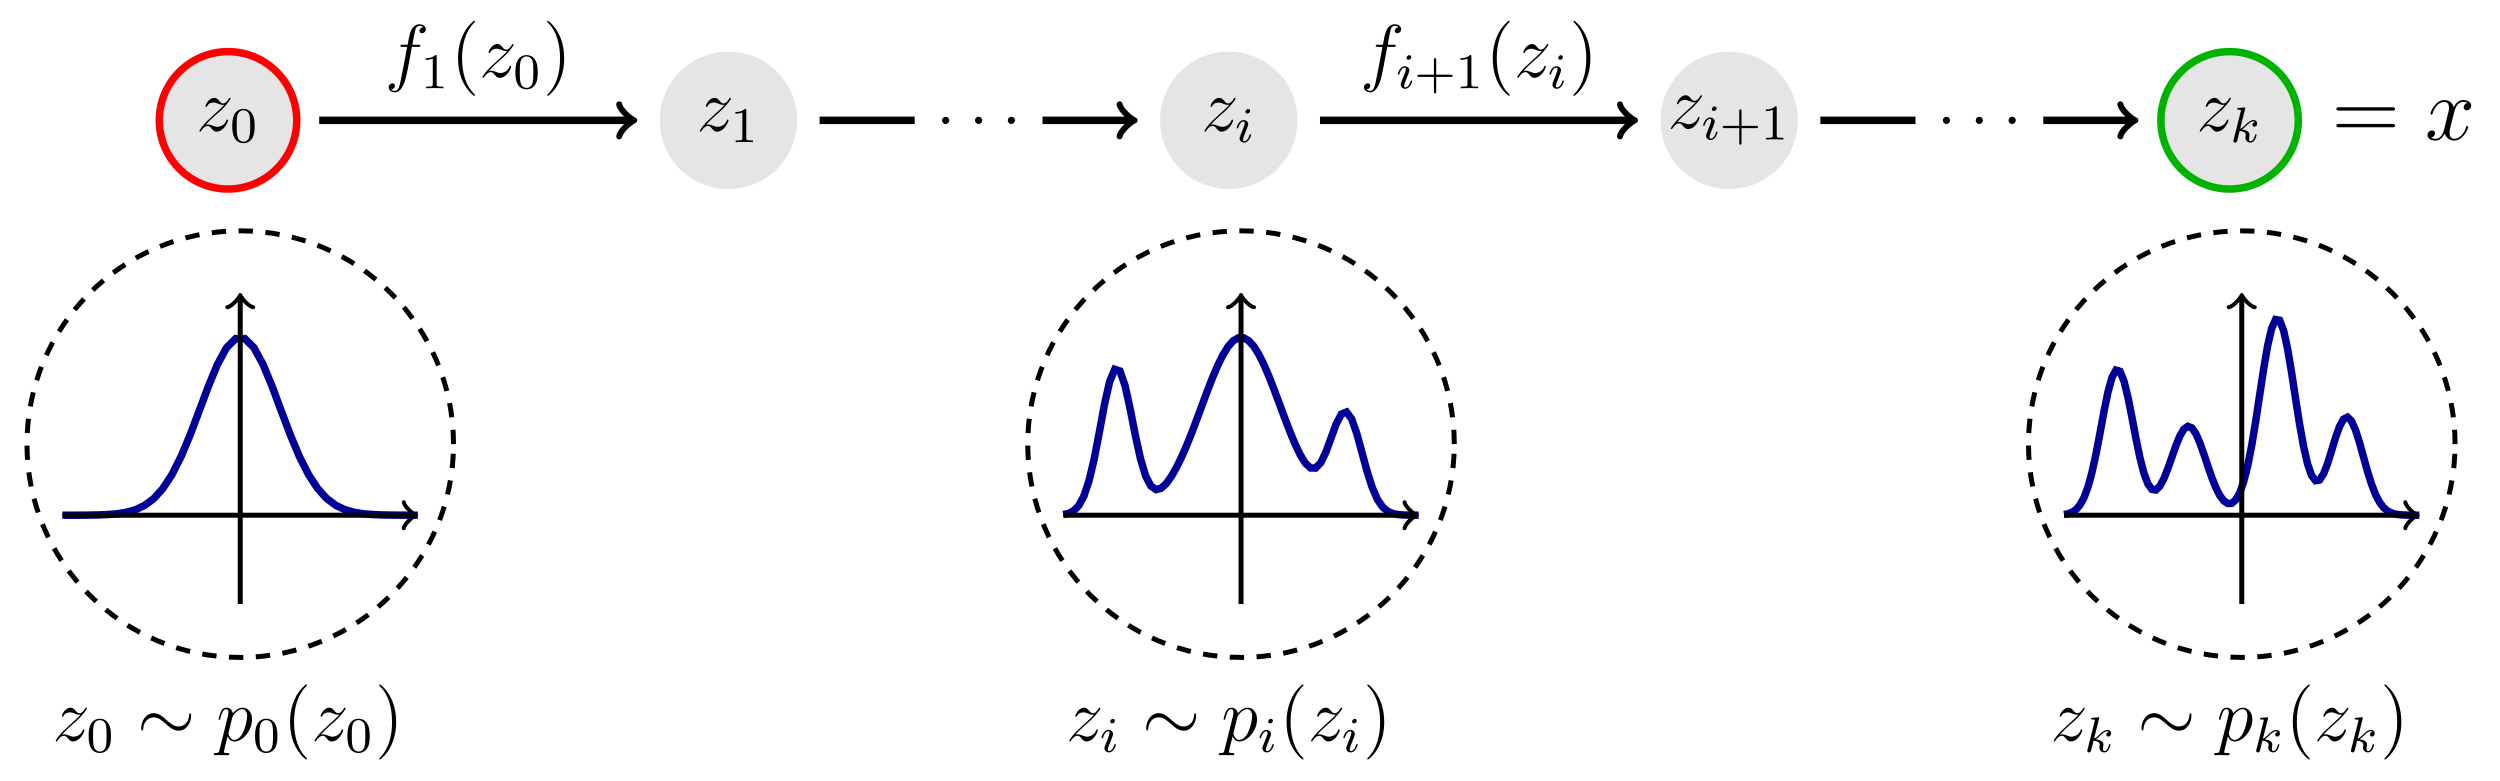
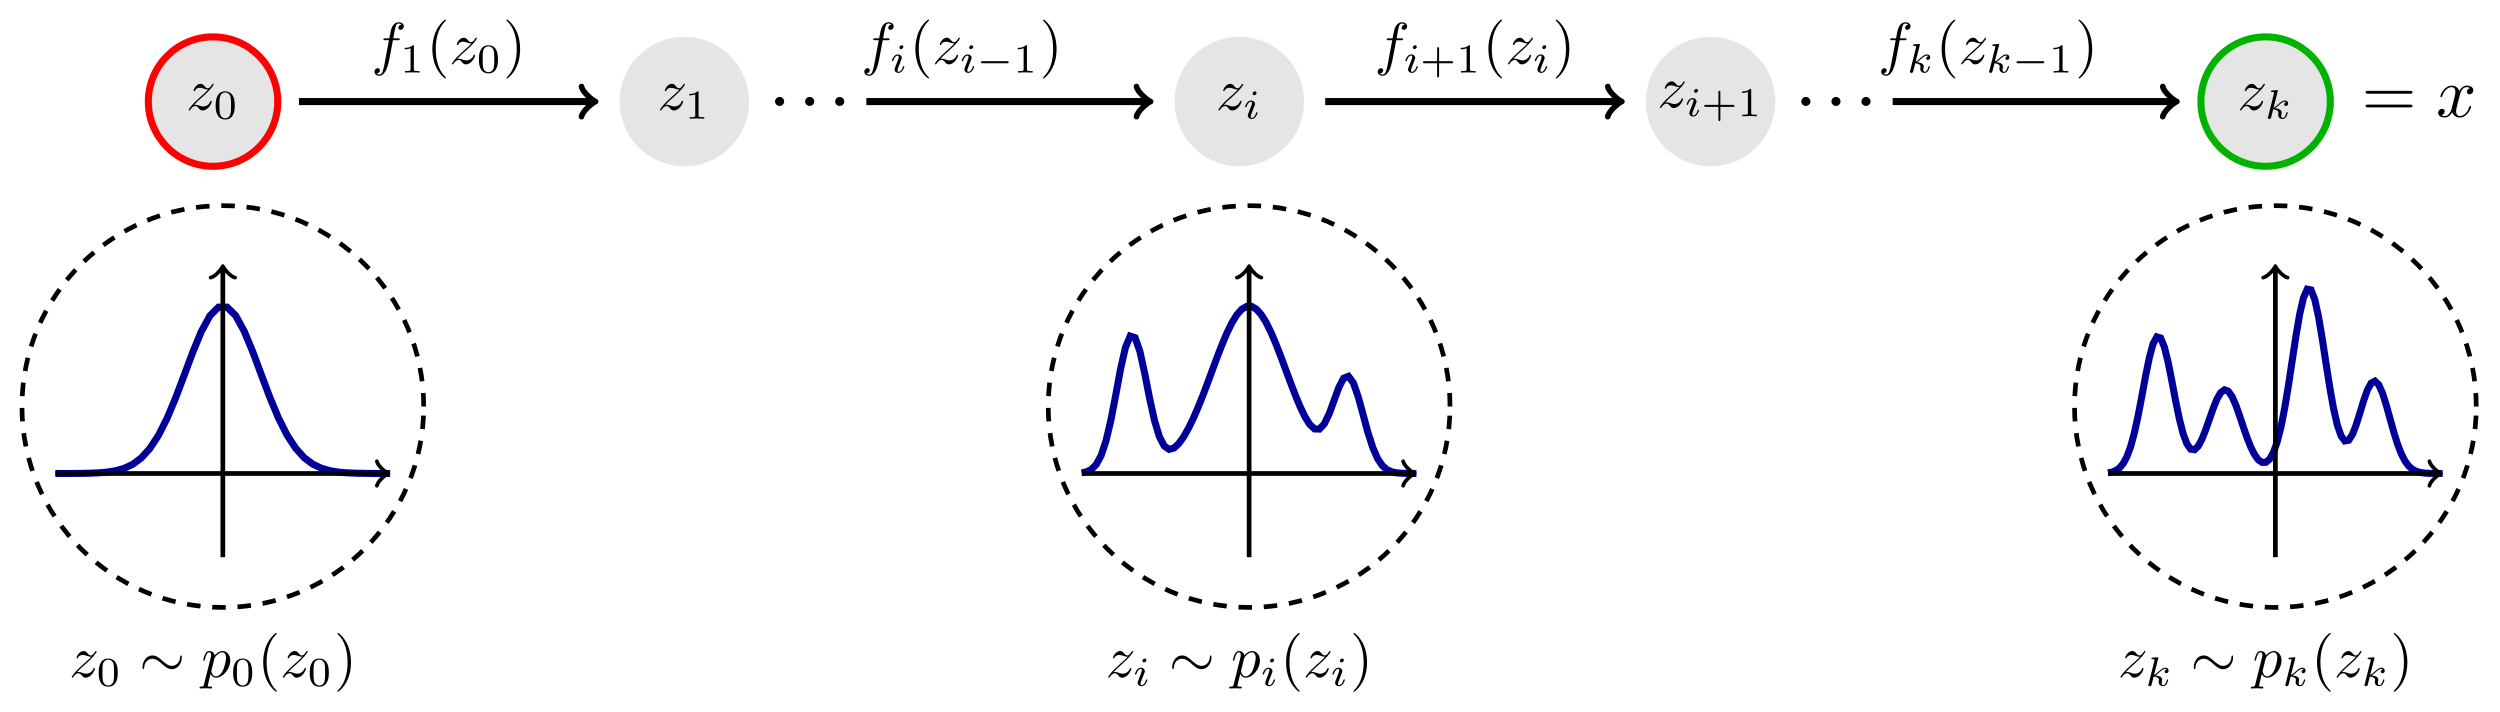
- <svg xmlns="http://www.w3.org/2000/svg" xmlns:xlink="http://www.w3.org/1999/xlink" width="531.635" height="165.923" viewBox="0 0 398.726 124.442">
+ <svg xmlns="http://www.w3.org/2000/svg" xmlns:xlink="http://www.w3.org/1999/xlink" width="564.455" height="160.609" viewBox="0 0 423.341 120.457">
  <defs>
    <symbol overflow="visible" id="a">
-       <path d="M1.516-.969c.515-.578.937-.953 1.53-1.5.72-.61 1.032-.906 1.204-1.094.828-.828 1.25-1.515 1.25-1.609 0-.094-.094-.094-.125-.094-.078 0-.11.047-.156.125-.313.516-.594.766-.907.766-.25 0-.375-.11-.609-.39-.25-.298-.453-.5-.797-.5-.875 0-1.406 1.077-1.406 1.327 0 .047.016.11.125.11.094 0 .11-.047.14-.125.204-.485.782-.563 1-.563.266 0 .5.079.75.188.454.187.641.187.766.187h.188c-.39.454-1.032 1.032-1.578 1.516L1.687-1.5C.954-.766.516-.062.516.031c0 .063.062.094.125.094.078 0 .093-.016.171-.156.188-.297.579-.75 1.016-.75.25 0 .375.094.61.39.234.266.437.516.812.516 1.172 0 1.844-1.531 1.844-1.797 0-.047-.016-.125-.14-.125-.095 0-.095.047-.141.172-.266.703-.97.984-1.438.984-.25 0-.484-.078-.734-.187-.485-.188-.61-.188-.766-.188-.125 0-.25 0-.36.047zm0 0" />
+       <path d="M1.328-.828c.531-.578.828-.828 1.188-1.14 0 0 .609-.532.968-.891.954-.922 1.172-1.407 1.172-1.454 0-.093-.093-.093-.11-.093-.077 0-.093.015-.155.11-.297.484-.5.64-.735.64-.25 0-.36-.156-.515-.328-.188-.22-.36-.422-.688-.422-.75 0-1.203.922-1.203 1.14 0 .047.031.11.11.11.093 0 .109-.047.14-.11.188-.468.766-.468.844-.468.203 0 .39.062.625.14.406.156.515.156.765.156-.359.422-1.187 1.141-1.375 1.297l-.906.844C.781-.625.422-.063.422.016c0 .093.11.093.125.093C.625.11.64.094.703-.016c.235-.359.531-.625.86-.625.218 0 .328.094.578.375.156.22.343.375.625.375 1 0 1.578-1.265 1.578-1.53 0-.048-.047-.11-.125-.11-.094 0-.11.062-.14.14-.235.641-.876.829-1.204.829-.188 0-.375-.063-.578-.125-.344-.125-.5-.172-.703-.172-.016 0-.172 0-.266.03zm0 0" />
    </symbol>
    <symbol overflow="visible" id="d">
-       <path d="M5.328-4.813c.234 0 .344 0 .344-.218 0-.125-.11-.125-.313-.125h-.968c.218-1.235.39-2.078.484-2.453.078-.297.328-.563.64-.563.25 0 .5.11.61.219-.453.047-.61.39-.61.594 0 .234.188.375.407.375.25 0 .61-.204.61-.657 0-.5-.5-.78-1.032-.78-.516 0-1.016.39-1.25.858-.219.422-.344.844-.61 2.407h-.812c-.219 0-.344 0-.344.218 0 .125.079.125.313.125h.765C3.345-3.688 2.86-.983 2.579.282c-.203 1.047-.375 1.922-.969 1.922-.046 0-.39 0-.609-.234.61-.047.61-.563.61-.578 0-.25-.173-.391-.407-.391a.627.627 0 0 0-.594.656c0 .516.532.782 1 .782 1.22 0 1.72-2.188 1.844-2.782.219-.922.797-4.11.86-4.468zm0 0" />
+       <path d="M3.656-3.984h.86c.203 0 .296 0 .296-.204 0-.109-.093-.109-.265-.109h-.828l.203-1.14c.047-.204.187-.907.25-1.032.078-.187.25-.343.469-.343.03 0 .296 0 .484.187a.557.557 0 0 0-.547.531c0 .235.188.36.375.36.266 0 .547-.235.547-.61 0-.453-.453-.687-.86-.687-.343 0-.968.187-1.265 1.172-.063.203-.094.312-.328 1.562h-.688c-.203 0-.312 0-.312.188 0 .125.094.125.281.125h.656L2.25-.047c-.188.969-.36 1.875-.875 1.875-.047 0-.281 0-.484-.187.468-.032.562-.391.562-.532 0-.234-.187-.359-.375-.359-.266 0-.547.234-.547.61 0 .437.438.687.844.687.547 0 .953-.594 1.125-.969.328-.625.547-1.828.563-1.906zm0 0" />
+     </symbol>
+     <symbol overflow="visible" id="o">
+       <path d="M.453 1.219c-.078.343-.11.406-.547.406-.11 0-.218 0-.218.188 0 .078.046.125.124.125.266 0 .563-.032.829-.032.343 0 .671.032 1 .032.046 0 .171 0 .171-.204 0-.109-.093-.109-.234-.109-.5 0-.5-.063-.5-.156 0-.125.422-1.75.484-2 .125.297.407.64.922.64 1.157 0 2.407-1.453 2.407-2.921 0-.938-.579-1.594-1.329-1.594-.5 0-.984.36-1.312.75-.094-.547-.531-.75-.89-.75-.47 0-.657.39-.735.562-.188.344-.313.938-.313.969 0 .11.094.11.11.11.11 0 .11-.016.172-.235.172-.703.375-1.188.734-1.188.172 0 .313.079.313.454 0 .234-.032.343-.079.515zm1.75-4.328c.063-.266.344-.547.516-.704.36-.296.64-.374.812-.374.39 0 .64.343.64.937 0 .594-.327 1.734-.515 2.11-.344.702-.812 1.03-1.187 1.03-.656 0-.781-.828-.781-.89 0-.016 0-.031.03-.156zm0 0" />
+     </symbol>
+     <symbol overflow="visible" id="b">
+       <path d="M3.594-2.219c0-.765-.094-1.328-.406-1.812-.22-.313-.657-.594-1.204-.594C.36-4.625.36-2.719.36-2.219c0 .5 0 2.36 1.625 2.36 1.61 0 1.61-1.86 1.61-2.36zM1.984-.063c-.328 0-.75-.187-.89-.75C1-1.219 1-1.796 1-2.313c0-.515 0-1.046.094-1.421.156-.547.593-.704.89-.704.375 0 .735.235.86.641.11.375.125.875.125 1.485 0 .515 0 1.03-.094 1.468-.14.64-.61.781-.89.781zm0 0" />
+     </symbol>
+     <symbol overflow="visible" id="c">
+       <path d="M2.328-4.438c0-.187 0-.187-.203-.187-.453.438-1.078.438-1.36.438v.25c.157 0 .626 0 1-.188v3.547c0 .234 0 .328-.687.328H.812V0c.125 0 .985-.031 1.235-.031.219 0 1.094.031 1.25.031v-.25H3.03c-.703 0-.703-.094-.703-.328zm0 0" />
+     </symbol>
+     <symbol overflow="visible" id="h">
+       <path d="M3.219-1.578h2.14c.094 0 .25 0 .25-.156 0-.188-.156-.188-.25-.188H3.22v-2.14c0-.079 0-.25-.156-.25-.172 0-.172.156-.172.25v2.14H.75c-.094 0-.266 0-.266.172s.157.172.266.172h2.14v2.14c0 .094 0 .266.157.266.172 0 .172-.172.172-.265zm0 0" />
+     </symbol>
+     <symbol overflow="visible" id="e">
+       <path d="M3.297 2.39c0-.03 0-.046-.172-.218C1.891.922 1.562-.968 1.562-2.5c0-1.734.375-3.469 1.61-4.703.125-.125.125-.14.125-.172 0-.078-.031-.11-.094-.11-.11 0-1 .688-1.594 1.954C1.11-4.438.984-3.328.984-2.5c0 .781.11 1.984.657 3.125C2.25 1.844 3.094 2.5 3.203 2.5c.063 0 .094-.031.094-.11zm0 0" />
+     </symbol>
+     <symbol overflow="visible" id="f">
+       <path d="M2.875-2.5c0-.766-.11-1.969-.656-3.11C1.625-6.827.766-7.483.672-7.483a.107.107 0 0 0-.11.109c0 .031 0 .047.188.234.984.985 1.547 2.563 1.547 4.641 0 1.719-.36 3.469-1.594 4.719-.14.125-.14.14-.14.172 0 .062.046.109.109.109.094 0 1-.688 1.578-1.953.516-1.094.625-2.203.625-3.047zm0 0" />
+     </symbol>
+     <symbol overflow="visible" id="g">
+       <path d="M2.266-4.36a.276.276 0 0 0-.282-.265c-.187 0-.39.188-.39.39 0 .11.078.266.281.266.188 0 .39-.203.39-.39zM.844-.811C.813-.72.78-.641.78-.516c0 .329.266.579.656.579.688 0 1-.954 1-1.063 0-.094-.093-.094-.109-.094-.094 0-.11.047-.14.125-.157.563-.454.844-.735.844-.14 0-.172-.094-.172-.25s.047-.281.11-.438c.078-.187.156-.375.218-.562.063-.172.329-.797.344-.89A.5.5 0 0 0 2-2.486c0-.328-.281-.593-.656-.593C.64-3.078.328-2.125.328-2c0 .078.094.078.125.078.094 0 .094-.031.125-.11.172-.593.485-.843.735-.843.109 0 .171.047.171.234 0 .172-.03.266-.203.704zm0 0" />
+     </symbol>
+     <symbol overflow="visible" id="k">
+       <path d="M2.188-4.625c0-.016.015-.11.015-.11 0-.046-.015-.109-.11-.109-.14 0-.718.063-.89.078-.047 0-.156.016-.156.157 0 .093.11.093.187.093.329 0 .329.063.329.11s-.016.093-.016.156L.563-.312c-.047.124-.047.14-.047.156 0 .11.093.218.25.218.187 0 .265-.124.312-.28.016-.032.313-1.266.344-1.36.5.047.89.219.89.578 0 .031 0 .063-.015.14-.031.094-.031.141-.031.22 0 .484.406.703.75.703.671 0 .875-1.047.875-1.063 0-.094-.079-.094-.11-.094-.094 0-.11.047-.14.172-.079.297-.266.797-.61.797-.187 0-.25-.172-.25-.36 0-.124 0-.14.047-.312a.724.724 0 0 0 .031-.219c0-.625-.828-.718-1.125-.734.204-.125.454-.36.579-.469.359-.328.703-.656 1.093-.656.078 0 .172.016.235.094a.396.396 0 0 0-.36.39c0 .141.11.25.266.25.203 0 .406-.156.406-.437a.5.5 0 0 0-.531-.5c-.406 0-.766.297-1.125.625-.297.265-.516.484-.813.61zm0 0" />
    </symbol>
    <symbol overflow="visible" id="i">
-       <path d="M2.203-.578a.586.586 0 0 0-.578-.578.576.576 0 0 0-.578.578c0 .344.281.578.562.578a.59.59 0 0 0 .594-.578zm0 0" />
+       <path d="M2.36-.781a.784.784 0 0 0-.782-.781.78.78 0 0 0-.766.78.774.774 0 0 0 1.547 0zm0 0" />
+     </symbol>
+     <symbol overflow="visible" id="j">
+       <path d="M5.188-1.578c.109 0 .28 0 .28-.156 0-.188-.171-.188-.28-.188H1.03c-.11 0-.281 0-.281.172s.156.172.281.172zm0 0" />
+     </symbol>
+     <symbol overflow="visible" id="l">
+       <path d="M8.219-3.906c.172 0 .406 0 .406-.235 0-.25-.234-.25-.406-.25H1.063c-.172 0-.391 0-.391.25 0 .235.219.235.406.235zm0 2.312c.172 0 .406 0 .406-.234s-.234-.234-.406-.234h-7.14c-.188 0-.407 0-.407.234s.219.234.39.234zm0 0" />
+     </symbol>
+     <symbol overflow="visible" id="m">
+       <path d="M4-3.61c.063-.312.344-1.406 1.172-1.406.062 0 .344 0 .594.157a.678.678 0 0 0-.563.64c0 .188.125.422.453.422.266 0 .64-.219.64-.703 0-.61-.702-.781-1.109-.781-.687 0-1.109.625-1.25.906-.296-.781-.953-.906-1.296-.906-1.235 0-1.922 1.547-1.922 1.843 0 .11.125.11.14.11.094 0 .125-.016.157-.125.406-1.266 1.203-1.563 1.609-1.563.219 0 .64.11.64.797 0 .375-.203 1.172-.64 2.844-.203.734-.61 1.25-1.14 1.25-.079 0-.344 0-.594-.156.296-.063.562-.313.562-.656 0-.313-.266-.407-.453-.407-.36 0-.656.297-.656.688 0 .547.594.781 1.125.781.797 0 1.218-.828 1.25-.906.156.453.578.906 1.297.906 1.234 0 1.906-1.531 1.906-1.828 0-.125-.094-.125-.14-.125-.11 0-.126.047-.157.125C5.235-.422 4.422-.125 4.047-.125c-.469 0-.672-.39-.672-.797 0-.265.078-.531.203-1.047zm0 0" />
    </symbol>
    <symbol overflow="visible" id="n">
-       <path d="M.516 1.516c-.079.359-.141.453-.625.453-.141 0-.266 0-.266.234 0 .016.016.11.14.11.157 0 .329-.016.485-.016h.516c.25 0 .859.015 1.109.015.078 0 .219 0 .219-.203 0-.14-.078-.14-.281-.14-.563 0-.594-.078-.594-.172 0-.14.531-2.203.61-2.484.124.343.452.812 1.077.812C4.25.125 5.72-1.641 5.72-3.391c0-1.109-.625-1.875-1.516-1.875-.766 0-1.422.735-1.547.907a1.037 1.037 0 0 0-1.047-.907c-.343 0-.625.157-.843.61-.22.437-.391 1.172-.391 1.218 0 .047.063.11.14.11.094 0 .11-.016.172-.297.188-.703.407-1.406.891-1.406.281 0 .375.187.375.547 0 .28-.047.406-.094.625zm2.062-5.25c.094-.329.422-.672.61-.844.14-.125.53-.453.984-.453.531 0 .766.531.766 1.14 0 .579-.329 1.938-.641 2.547C4-.687 3.453-.125 2.907-.125c-.813 0-.954-1.016-.954-1.063 0-.046.031-.14.047-.203zm0 0" />
+       <path d="M7.203-3.328c0-.219-.062-.328-.14-.328-.047 0-.141.078-.141.265-.047.954-.703 1.5-1.406 1.5-.625 0-1.094-.421-1.594-.843-.5-.47-1.016-.922-1.703-.922-1.078 0-1.672 1.094-1.672 2 0 .328.125.328.14.328.11 0 .141-.203.141-.234.047-1.094.781-1.532 1.39-1.532.626 0 1.11.422 1.595.844.515.469 1.03.922 1.703.922 1.093 0 1.687-1.094 1.687-2zm0 0" />
    </symbol>
-     <symbol overflow="visible" id="b">
-       <path d="M3.89-2.547c0-.844-.078-1.36-.343-1.875-.344-.703-1-.875-1.438-.875-1 0-1.375.75-1.484.969C.344-3.75.328-2.953.328-2.547c0 .531.016 1.328.406 1.969.36.594.954.75 1.375.75.391 0 1.063-.125 1.47-.906.296-.579.312-1.297.312-1.813zM2.11-.062c-.266 0-.813-.126-.985-.954-.094-.453-.094-1.203-.094-1.625 0-.546 0-1.109.094-1.546.172-.813.781-.891.984-.891.266 0 .829.14.985.86.094.437.094 1.046.094 1.577 0 .47 0 1.188-.094 1.641-.172.828-.719.938-.985.938zm0 0" />
-     </symbol>
-     <symbol overflow="visible" id="c">
-       <path d="M2.5-5.078c0-.219-.016-.219-.234-.219-.329.313-.75.5-1.5.5v.266c.218 0 .64 0 1.109-.203v4.078c0 .297-.031.39-.781.39H.812V0c.329-.031 1.016-.031 1.375-.031.36 0 1.047 0 1.376.031v-.266H3.28c-.75 0-.781-.093-.781-.39zm0 0" />
-     </symbol>
-     <symbol overflow="visible" id="h">
-       <path d="M3.469-1.813h2.344c.109 0 .296 0 .296-.171 0-.188-.187-.188-.296-.188H3.469v-2.36c0-.109 0-.28-.172-.28-.188 0-.188.171-.188.28v2.36H.75c-.11 0-.281 0-.281.188 0 .171.172.171.281.171h2.36v2.36c0 .11 0 .281.187.281.172 0 .172-.172.172-.281zm0 0" />
-     </symbol>
-     <symbol overflow="visible" id="e">
-       <path d="M3.89 2.906c0-.031 0-.062-.203-.265C2.484 1.437 1.813-.531 1.813-2.97c0-2.328.562-4.328 1.953-5.734.125-.11.125-.125.125-.172 0-.063-.063-.094-.11-.094-.156 0-1.14.86-1.719 2.031-.609 1.22-.89 2.485-.89 3.97 0 1.062.172 2.484.781 3.75C2.672 2.218 3.641 3 3.781 3c.047 0 .11-.031.11-.094zm0 0" />
-     </symbol>
-     <symbol overflow="visible" id="f">
-       <path d="M3.375-2.969c0-.922-.125-2.39-.797-3.781C1.875-8.188.891-8.969.766-8.969c-.047 0-.11.031-.11.094 0 .047 0 .063.203.266 1.204 1.203 1.86 3.187 1.86 5.625 0 2.312-.563 4.312-1.938 5.718-.125.11-.125.141-.125.172 0 .063.063.094.11.094.156 0 1.14-.86 1.718-2.031.61-1.219.891-2.516.891-3.938zm0 0" />
-     </symbol>
-     <symbol overflow="visible" id="g">
-       <path d="M2.375-4.969a.304.304 0 0 0-.313-.312c-.203 0-.437.203-.437.437 0 .172.125.297.313.297.203 0 .437-.187.437-.422zM1.219-2.047L.78-.953a.927.927 0 0 0-.078.36c0 .39.297.671.719.671.781 0 1.11-1.11 1.11-1.219 0-.078-.063-.109-.126-.109-.094 0-.11.063-.14.14-.172.641-.5.97-.829.97-.093 0-.187-.047-.187-.25 0-.204.063-.344.156-.594.078-.204.157-.422.25-.641l.25-.64c.063-.188.172-.438.172-.579 0-.39-.328-.672-.734-.672-.766 0-1.11 1.11-1.11 1.22 0 .077.063.108.125.108.11 0 .11-.046.141-.124.219-.766.578-.985.828-.985.11 0 .188.047.188.266 0 .078-.016.187-.094.437zm0 0" />
-     </symbol>
-     <symbol overflow="visible" id="j">
-       <path d="M2.328-5.297c0-.016.031-.11.031-.125a.12.12 0 0 0-.125-.11c-.03 0-.28.032-.468.048l-.438.03c-.187.016-.266.016-.266.157 0 .125.11.125.22.125.374 0 .374.047.374.11 0 .03 0 .046-.031.187L.485-.344c-.032.125-.032.172-.032.172 0 .14.11.25.266.25.265 0 .328-.25.36-.36.077-.343.296-1.187.374-1.515.438.047.984.188.984.656 0 .032 0 .079-.015.157A.788.788 0 0 0 3.188.079c.328 0 .546-.25.64-.391.203-.297.328-.782.328-.829 0-.078-.062-.109-.125-.109-.093 0-.11.063-.14.203-.11.375-.313.906-.688.906-.203 0-.25-.172-.25-.39 0-.11 0-.203.047-.39 0-.032.031-.157.031-.235 0-.657-.812-.797-1.219-.86.297-.171.563-.453.657-.546.437-.438.797-.735 1.187-.735a.31.31 0 0 1 .25.11c-.422.062-.422.437-.422.437 0 .172.141.297.313.297.219 0 .453-.172.453-.5 0-.281-.188-.563-.594-.563-.453 0-.875.36-1.328.813-.469.453-.656.531-.797.594zm0 0" />
-     </symbol>
-     <symbol overflow="visible" id="k">
-       <path d="M9.688-4.64c.203 0 .453 0 .453-.266s-.25-.266-.454-.266H1.235c-.203 0-.453 0-.453.25 0 .281.235.281.453.281zm0 2.656c.203 0 .453 0 .453-.25 0-.282-.25-.282-.454-.282H1.235c-.203 0-.453 0-.453.266s.235.266.453.266zm0 0" />
-     </symbol>
-     <symbol overflow="visible" id="l">
-       <path d="M6.797-5.86c-.453.094-.625.438-.625.704 0 .343.266.468.469.468.437 0 .734-.375.734-.765 0-.594-.688-.875-1.297-.875-.875 0-1.36.86-1.484 1.14-.328-1.078-1.219-1.14-1.485-1.14-1.453 0-2.234 1.875-2.234 2.203 0 .047.063.125.156.125.11 0 .14-.094.172-.14.484-1.594 1.453-1.891 1.86-1.891.656 0 .78.593.78.937 0 .313-.077.64-.265 1.328l-.484 1.97c-.203.859-.625 1.655-1.39 1.655-.063 0-.423 0-.735-.187.515-.11.64-.531.64-.703 0-.282-.218-.453-.484-.453a.744.744 0 0 0-.719.75c0 .609.672.875 1.281.875.688 0 1.188-.547 1.485-1.125C3.406-.141 4.109.14 4.64.14c1.468 0 2.25-1.875 2.25-2.188 0-.078-.063-.14-.157-.14-.125 0-.14.078-.171.187C6.171-.734 5.327-.14 4.688-.14c-.5 0-.766-.376-.766-.97 0-.312.047-.546.281-1.484l.5-1.953c.219-.86.703-1.484 1.36-1.484.03 0 .437 0 .734.172zm0 0" />
-     </symbol>
-     <symbol overflow="visible" id="m">
-       <path d="M8.625-4c0-.25-.063-.375-.156-.375-.063 0-.156.078-.172.313-.047 1.14-.844 1.796-1.672 1.796-.75 0-1.328-.5-1.922-1.015-.61-.563-1.219-1.11-2.031-1.11C1.359-4.39.656-3.078.656-1.984c0 .375.156.375.172.375.125 0 .156-.235.156-.266.063-1.313.954-1.844 1.688-1.844.75 0 1.328.516 1.906 1.031.61.547 1.234 1.094 2.047 1.094 1.297 0 2-1.312 2-2.406zm0 0" />
-     </symbol>
-     <clipPath id="o">
-       <path d="M312 25h86.727v92H312zm0 0" />
+     <clipPath id="p">
+       <path d="M340 23h83.34v92H340zm0 0" />
    </clipPath>
-     <clipPath id="p">
-       <path d="M312 34h86.727v66H312zm0 0" />
+     <clipPath id="q">
+       <path d="M340 32h83.34v66H340zm0 0" />
    </clipPath>
  </defs>
-   <path d="M47.324 19.195c0-6.054-4.906-10.96-10.96-10.96-6.051 0-10.958 4.906-10.958 10.96 0 6.051 4.907 10.957 10.957 10.957 6.055 0 10.961-4.906 10.961-10.957zm0 0" fill="rgb(89.999%,89.999%,89.999%)" stroke-width="1.196" stroke="rgb(100%,0%,0%)" stroke-miterlimit="10" />
-   <use xlink:href="#a" x="31.28" y="20.871" fill="rgb(0%,0%,0%)" />
-   <use xlink:href="#b" x="36.718" y="22.664" fill="rgb(0%,0%,0%)" />
-   <path d="M127.133 19.195c0-6.054-4.906-10.96-10.961-10.96-6.05 0-10.957 4.906-10.957 10.96 0 6.051 4.906 10.957 10.957 10.957 6.055 0 10.96-4.906 10.96-10.957zm0 0" fill="rgb(89.999%,89.999%,89.999%)" />
-   <use xlink:href="#a" x="111.086" y="20.871" fill="rgb(0%,0%,0%)" />
-   <use xlink:href="#c" x="116.524" y="22.664" fill="rgb(0%,0%,0%)" />
-   <path d="M50.91 19.195h49.762" fill="none" stroke-width="1.196" stroke="rgb(0%,0%,0%)" stroke-miterlimit="10" />
-   <path d="M98.758 16.645c.16.957 1.914 2.39 2.39 2.55-.476.157-2.23 1.594-2.39 2.551" fill="none" stroke-width="0.956" stroke-linecap="round" stroke-linejoin="round" stroke="rgb(0%,0%,0%)" stroke-miterlimit="10" />
-   <use xlink:href="#d" x="61.38" y="12.287" fill="rgb(0%,0%,0%)" />
-   <use xlink:href="#c" x="67.15" y="14.08" fill="rgb(0%,0%,0%)" />
-   <use xlink:href="#e" x="71.882" y="12.287" fill="rgb(0%,0%,0%)" />
-   <use xlink:href="#a" x="76.434" y="12.287" fill="rgb(0%,0%,0%)" />
-   <use xlink:href="#b" x="81.872" y="14.08" fill="rgb(0%,0%,0%)" />
-   <use xlink:href="#f" x="86.605" y="12.287" fill="rgb(0%,0%,0%)" />
-   <path d="M206.938 19.195c0-6.054-4.907-10.96-10.958-10.96-6.054 0-10.96 4.906-10.96 10.96 0 6.051 4.906 10.957 10.96 10.957 6.051 0 10.958-4.906 10.958-10.957zm0 0" fill="rgb(89.999%,89.999%,89.999%)" />
-   <use xlink:href="#a" x="191.568" y="20.871" fill="rgb(0%,0%,0%)" />
-   <use xlink:href="#g" x="197.006" y="22.664" fill="rgb(0%,0%,0%)" />
-   <path d="M286.746 19.195c0-6.054-4.906-10.96-10.96-10.96-6.052 0-10.958 4.906-10.958 10.96 0 6.051 4.906 10.957 10.957 10.957 6.055 0 10.961-4.906 10.961-10.957zm0 0" fill="rgb(89.999%,89.999%,89.999%)" />
-   <use xlink:href="#a" x="265.964" y="20.456" fill="rgb(0%,0%,0%)" />
-   <use xlink:href="#g" x="271.402" y="22.249" fill="rgb(0%,0%,0%)" />
+   <path d="M47.035 17.2c0-6.052-4.906-10.958-10.96-10.958-6.052 0-10.958 4.906-10.958 10.957 0 6.055 4.906 10.961 10.957 10.961 6.055 0 10.961-4.906 10.961-10.96zm0 0" fill="rgb(89.999%,89.999%,89.999%)" stroke-width="1.196" stroke="rgb(100%,0%,0%)" stroke-miterlimit="10" />
+   <use xlink:href="#a" x="31.523" y="18.599" fill="rgb(0%,0%,0%)" />
+   <use xlink:href="#b" x="36.157" y="20.093" fill="rgb(0%,0%,0%)" />
+   <path d="M126.84 17.2c0-6.052-4.906-10.958-10.957-10.958-6.055 0-10.961 4.906-10.961 10.957 0 6.055 4.906 10.961 10.96 10.961 6.052 0 10.958-4.906 10.958-10.96zm0 0" fill="rgb(89.999%,89.999%,89.999%)" />
+   <use xlink:href="#a" x="111.33" y="18.599" fill="rgb(0%,0%,0%)" />
+   <use xlink:href="#c" x="115.963" y="20.093" fill="rgb(0%,0%,0%)" />
+   <path d="M50.621 17.2h49.758" fill="none" stroke-width="1.196" stroke="rgb(0%,0%,0%)" stroke-miterlimit="10" />
+   <path d="M98.469 14.652c.156.953 1.91 2.391 2.39 2.547-.48.16-2.234 1.598-2.39 2.551" fill="none" stroke-width="0.956" stroke-linecap="round" stroke-linejoin="round" stroke="rgb(0%,0%,0%)" stroke-miterlimit="10" />
+   <use xlink:href="#d" x="62.879" y="10.792" fill="rgb(0%,0%,0%)" />
+   <use xlink:href="#c" x="67.756" y="12.287" fill="rgb(0%,0%,0%)" />
+   <use xlink:href="#e" x="72.226" y="10.792" fill="rgb(0%,0%,0%)" />
+   <use xlink:href="#a" x="76.1" y="10.792" fill="rgb(0%,0%,0%)" />
+   <use xlink:href="#b" x="80.733" y="12.287" fill="rgb(0%,0%,0%)" />
+   <use xlink:href="#f" x="85.202" y="10.792" fill="rgb(0%,0%,0%)" />
+   <path d="M220.82 17.2c0-6.052-4.906-10.958-10.957-10.958-6.054 0-10.96 4.906-10.96 10.957 0 6.055 4.906 10.961 10.96 10.961 6.051 0 10.957-4.906 10.957-10.96zm0 0" fill="rgb(89.999%,89.999%,89.999%)" />
+   <use xlink:href="#a" x="205.885" y="18.599" fill="rgb(0%,0%,0%)" />
+   <use xlink:href="#g" x="210.518" y="20.093" fill="rgb(0%,0%,0%)" />
+   <path d="M300.629 17.2c0-6.052-4.906-10.958-10.957-10.958-6.055 0-10.961 4.906-10.961 10.957 0 6.055 4.906 10.961 10.96 10.961 6.052 0 10.958-4.906 10.958-10.96zm0 0" fill="rgb(89.999%,89.999%,89.999%)" />
+   <use xlink:href="#a" x="280.648" y="18.184" fill="rgb(0%,0%,0%)" />
+   <use xlink:href="#g" x="285.281" y="19.678" fill="rgb(0%,0%,0%)" />
  <g fill="rgb(0%,0%,0%)">
-     <use xlink:href="#h" x="274.285" y="22.249" />
-     <use xlink:href="#c" x="280.871" y="22.249" />
+     <use xlink:href="#h" x="288.1" y="19.678" />
+     <use xlink:href="#c" x="294.216" y="19.678" />
  </g>
-   <path d="M210.523 19.195h49.762" fill="none" stroke-width="1.196" stroke="rgb(0%,0%,0%)" stroke-miterlimit="10" />
-   <path d="M258.371 16.645c.16.957 1.914 2.39 2.39 2.55-.476.157-2.23 1.594-2.39 2.551" fill="none" stroke-width="0.956" stroke-linecap="round" stroke-linejoin="round" stroke="rgb(0%,0%,0%)" stroke-miterlimit="10" />
-   <use xlink:href="#d" x="216.933" y="12.287" fill="rgb(0%,0%,0%)" />
-   <use xlink:href="#g" x="222.703" y="14.08" fill="rgb(0%,0%,0%)" />
+   <path d="M224.406 17.2h49.762" fill="none" stroke-width="1.196" stroke="rgb(0%,0%,0%)" stroke-miterlimit="10" />
+   <path d="M272.254 14.652c.16.953 1.914 2.391 2.39 2.547-.476.16-2.23 1.598-2.39 2.551" fill="none" stroke-width="0.956" stroke-linecap="round" stroke-linejoin="round" stroke="rgb(0%,0%,0%)" stroke-miterlimit="10" />
+   <use xlink:href="#d" x="232.773" y="10.792" fill="rgb(0%,0%,0%)" />
+   <use xlink:href="#g" x="237.651" y="12.287" fill="rgb(0%,0%,0%)" />
  <g fill="rgb(0%,0%,0%)">
-     <use xlink:href="#h" x="225.586" y="14.08" />
-     <use xlink:href="#c" x="232.172" y="14.08" />
+     <use xlink:href="#h" x="240.469" y="12.287" />
+     <use xlink:href="#c" x="246.585" y="12.287" />
  </g>
-   <use xlink:href="#e" x="236.905" y="12.287" fill="rgb(0%,0%,0%)" />
-   <use xlink:href="#a" x="241.457" y="12.287" fill="rgb(0%,0%,0%)" />
-   <use xlink:href="#g" x="246.895" y="14.08" fill="rgb(0%,0%,0%)" />
-   <use xlink:href="#f" x="250.276" y="12.287" fill="rgb(0%,0%,0%)" />
-   <path d="M130.719 19.195h49.758" fill="none" stroke-width="1.196" stroke="rgb(0%,0%,0%)" stroke-miterlimit="10" />
-   <path d="M178.566 16.645c.157.957 1.91 2.39 2.391 2.55-.48.157-2.234 1.594-2.39 2.551" fill="none" stroke-width="0.956" stroke-linecap="round" stroke-linejoin="round" stroke="rgb(0%,0%,0%)" stroke-miterlimit="10" />
-   <path d="M145.887 23.098h20.379v-7.805h-20.38zm0 0" fill="rgb(100%,100%,100%)" />
-   <use xlink:href="#i" x="149.205" y="19.775" fill="rgb(0%,0%,0%)" />
-   <use xlink:href="#i" x="154.453" y="19.775" fill="rgb(0%,0%,0%)" />
-   <use xlink:href="#i" x="159.69" y="19.775" fill="rgb(0%,0%,0%)" />
-   <path d="M366.555 19.195c0-6.054-4.91-10.96-10.961-10.96s-10.957 4.906-10.957 10.96c0 6.051 4.906 10.957 10.957 10.957 6.05 0 10.96-4.906 10.96-10.957zm0 0" fill="rgb(89.999%,89.999%,89.999%)" stroke-width="1.196" stroke="rgb(0%,70%,0%)" stroke-miterlimit="10" />
-   <use xlink:href="#a" x="350.311" y="20.871" fill="rgb(0%,0%,0%)" />
-   <use xlink:href="#j" x="355.749" y="22.664" fill="rgb(0%,0%,0%)" />
-   <path d="M290.332 19.195h49.762" fill="none" stroke-width="1.196" stroke="rgb(0%,0%,0%)" stroke-miterlimit="10" />
-   <path d="M338.18 16.645c.16.957 1.914 2.39 2.39 2.55-.476.157-2.23 1.594-2.39 2.551" fill="none" stroke-width="0.956" stroke-linecap="round" stroke-linejoin="round" stroke="rgb(0%,0%,0%)" stroke-miterlimit="10" />
-   <path d="M305.5 23.098h20.383v-7.805H305.5zm0 0" fill="rgb(100%,100%,100%)" />
-   <use xlink:href="#i" x="308.817" y="19.775" fill="rgb(0%,0%,0%)" />
-   <use xlink:href="#i" x="314.065" y="19.775" fill="rgb(0%,0%,0%)" />
-   <use xlink:href="#i" x="319.302" y="19.775" fill="rgb(0%,0%,0%)" />
-   <use xlink:href="#k" x="371.849" y="22.282" fill="rgb(0%,0%,0%)" />
-   <use xlink:href="#l" x="386.759" y="22.282" fill="rgb(0%,0%,0%)" />
-   <path d="M72.332 70.832c0-18.785-15.23-34.016-34.016-34.016-18.789 0-34.015 15.23-34.015 34.016 0 18.79 15.226 34.02 34.015 34.02 18.786 0 34.016-15.23 34.016-34.02zm0 0" fill="none" stroke-width="0.797" stroke="rgb(0%,0%,0%)" stroke-dasharray="2.291,1.993" stroke-miterlimit="10" />
-   <path d="M9.969 82.172h1.453l1.453-.008 1.453-.012 1.453-.03 1.453-.063 1.454-.121 1.453-.231 1.457-.406 1.453-.684 1.453-1.082 1.453-1.597 1.453-2.215 1.453-2.875 1.453-3.461 1.454-3.848 1.453-3.894 1.453-3.516 1.453-2.672 1.453-1.453L39.035 54l1.453 1.438 1.453 2.66 1.454 3.507 1.453 3.899 1.453 3.848 1.453 3.468 1.457 2.875 1.453 2.223 1.453 1.605 1.453 1.082 1.453.688 1.454.41 1.453.234 1.453.122 1.453.062 1.453.027 1.453.016 2.906.008" fill="none" stroke-width="1.196" stroke="rgb(0%,0%,59.999%)" stroke-miterlimit="10" />
-   <path d="M9.969 82.172h55.988" fill="none" stroke-width="0.797" stroke="rgb(0%,0%,0%)" stroke-miterlimit="10" />
-   <path d="M64.402 80.102c.13.773 1.555 1.941 1.942 2.07-.387.129-1.813 1.297-1.942 2.074" fill="none" stroke-width="0.638" stroke-linecap="round" stroke-linejoin="round" stroke="rgb(0%,0%,0%)" stroke-miterlimit="10" />
-   <path d="M38.316 96.344V47.445" fill="none" stroke-width="0.797" stroke="rgb(0%,0%,0%)" stroke-miterlimit="10" />
-   <path d="M36.242 49c.778-.129 1.946-1.555 2.074-1.941.13.386 1.293 1.812 2.07 1.941" fill="none" stroke-width="0.638" stroke-linecap="round" stroke-linejoin="round" stroke="rgb(0%,0%,0%)" stroke-miterlimit="10" />
-   <use xlink:href="#a" x="8.369" y="118.133" fill="rgb(0%,0%,0%)" />
-   <use xlink:href="#b" x="13.807" y="119.926" fill="rgb(0%,0%,0%)" />
-   <use xlink:href="#m" x="21.86" y="118.133" fill="rgb(0%,0%,0%)" />
-   <use xlink:href="#n" x="34.479" y="118.133" fill="rgb(0%,0%,0%)" />
-   <use xlink:href="#b" x="40.354" y="119.926" fill="rgb(0%,0%,0%)" />
-   <use xlink:href="#e" x="45.087" y="118.133" fill="rgb(0%,0%,0%)" />
-   <use xlink:href="#a" x="49.639" y="118.133" fill="rgb(0%,0%,0%)" />
-   <use xlink:href="#b" x="55.077" y="119.926" fill="rgb(0%,0%,0%)" />
-   <use xlink:href="#f" x="59.809" y="118.133" fill="rgb(0%,0%,0%)" />
-   <path d="M231.945 70.832c0-18.785-15.23-34.016-34.015-34.016-18.79 0-34.016 15.23-34.016 34.016 0 18.79 15.227 34.02 34.016 34.02 18.785 0 34.015-15.23 34.015-34.02zm0 0" fill="none" stroke-width="0.797" stroke="rgb(0%,0%,0%)" stroke-dasharray="2.291,1.993" stroke-miterlimit="10" />
-   <path d="M169.582 82.066l.82-.175.825-.41.82-.84.82-1.516.82-2.457.825-3.465.82-4.262.82-4.421.825-3.653.82-1.965.82.27.82 2.348.825 3.753.82 4.184.82 3.734.82 2.727.825 1.586.82.578.82-.207.825-.758.82-1.144.82-1.446.82-1.683.825-1.887.82-2.05.82-2.173.82-2.218.825-2.207.82-2.11.82-1.93.825-1.664.82-1.328.82-.925.82-.473.825-.004.82.469.82.91.825 1.316.82 1.66.82 1.926.82 2.106.825 2.207.82 2.21.82 2.141.821 1.985.824 1.726.82 1.332.82.766.825.023.82-.859.82-1.691.821-2.247.824-2.246.82-1.57.82-.328.821 1.117.824 2.34.82 3.008.821 3.031.824 2.563.82 1.882.82 1.211.821.692.824.351.82.16.821.067.824.023.82.016h.82" fill="none" stroke-width="1.196" stroke="rgb(0%,0%,59.999%)" stroke-miterlimit="10" />
-   <path d="M169.582 82.172h55.988" fill="none" stroke-width="0.797" stroke="rgb(0%,0%,0%)" stroke-miterlimit="10" />
-   <path d="M224.016 80.102c.129.773 1.554 1.941 1.941 2.07-.387.129-1.812 1.297-1.941 2.074" fill="none" stroke-width="0.638" stroke-linecap="round" stroke-linejoin="round" stroke="rgb(0%,0%,0%)" stroke-miterlimit="10" />
-   <path d="M197.93 96.344V47.445" fill="none" stroke-width="0.797" stroke="rgb(0%,0%,0%)" stroke-miterlimit="10" />
-   <path d="M195.855 49c.778-.129 1.946-1.555 2.075-1.941.129.386 1.293 1.812 2.07 1.941" fill="none" stroke-width="0.638" stroke-linecap="round" stroke-linejoin="round" stroke="rgb(0%,0%,0%)" stroke-miterlimit="10" />
-   <use xlink:href="#a" x="170.008" y="118.133" fill="rgb(0%,0%,0%)" />
-   <use xlink:href="#g" x="175.446" y="119.926" fill="rgb(0%,0%,0%)" />
-   <use xlink:href="#m" x="182.148" y="118.133" fill="rgb(0%,0%,0%)" />
-   <use xlink:href="#n" x="194.767" y="118.133" fill="rgb(0%,0%,0%)" />
-   <use xlink:href="#g" x="200.642" y="119.926" fill="rgb(0%,0%,0%)" />
-   <use xlink:href="#e" x="204.024" y="118.133" fill="rgb(0%,0%,0%)" />
-   <use xlink:href="#a" x="208.576" y="118.133" fill="rgb(0%,0%,0%)" />
-   <use xlink:href="#g" x="214.014" y="119.926" fill="rgb(0%,0%,0%)" />
-   <use xlink:href="#f" x="217.395" y="118.133" fill="rgb(0%,0%,0%)" />
-   <g clip-path="url(#o)">
-     <path d="M391.559 70.832c0-18.785-15.23-34.016-34.02-34.016-18.785 0-34.016 15.23-34.016 34.016 0 18.79 15.23 34.02 34.016 34.02 18.79 0 34.02-15.23 34.02-34.02zm0 0" fill="none" stroke-width="0.797" stroke="rgb(0%,0%,0%)" stroke-dasharray="2.291,1.993" stroke-miterlimit="10" />
+   <use xlink:href="#e" x="251.055" y="10.792" fill="rgb(0%,0%,0%)" />
+   <use xlink:href="#a" x="254.929" y="10.792" fill="rgb(0%,0%,0%)" />
+   <use xlink:href="#g" x="259.562" y="12.287" fill="rgb(0%,0%,0%)" />
+   <use xlink:href="#f" x="262.879" y="10.792" fill="rgb(0%,0%,0%)" />
+   <path d="M130.43 17.2h63.93" fill="none" stroke-width="1.196" stroke="rgb(0%,0%,0%)" stroke-miterlimit="10" />
+   <path d="M192.45 14.652c.16.953 1.91 2.391 2.39 2.547-.48.16-2.23 1.598-2.39 2.551" fill="none" stroke-width="0.956" stroke-linecap="round" stroke-linejoin="round" stroke="rgb(0%,0%,0%)" stroke-miterlimit="10" />
+   <path d="M129.434 18.973h17.27V15.43h-17.27zm0 0" fill="rgb(100%,100%,100%)" />
+   <use xlink:href="#i" x="130.429" y="17.976" fill="rgb(0%,0%,0%)" />
+   <use xlink:href="#i" x="135.524" y="17.976" fill="rgb(0%,0%,0%)" />
+   <use xlink:href="#i" x="140.609" y="17.976" fill="rgb(0%,0%,0%)" />
+   <use xlink:href="#d" x="145.825" y="10.792" fill="rgb(0%,0%,0%)" />
+   <use xlink:href="#g" x="150.703" y="12.287" fill="rgb(0%,0%,0%)" />
+   <use xlink:href="#e" x="154.019" y="10.792" fill="rgb(0%,0%,0%)" />
+   <use xlink:href="#a" x="157.894" y="10.792" fill="rgb(0%,0%,0%)" />
+   <use xlink:href="#g" x="162.527" y="12.287" fill="rgb(0%,0%,0%)" />
+   <use xlink:href="#j" x="165.346" y="12.287" fill="rgb(0%,0%,0%)" />
+   <use xlink:href="#c" x="171.572" y="12.287" fill="rgb(0%,0%,0%)" />
+   <use xlink:href="#f" x="176.042" y="10.792" fill="rgb(0%,0%,0%)" />
+   <path d="M394.61 17.2c0-6.052-4.907-10.958-10.958-10.958-6.054 0-10.96 4.906-10.96 10.957 0 6.055 4.906 10.961 10.96 10.961 6.051 0 10.957-4.906 10.957-10.96zm0 0" fill="rgb(89.999%,89.999%,89.999%)" stroke-width="1.196" stroke="rgb(0%,70%,0%)" stroke-miterlimit="10" />
+   <use xlink:href="#a" x="378.878" y="18.599" fill="rgb(0%,0%,0%)" />
+   <use xlink:href="#k" x="383.512" y="20.093" fill="rgb(0%,0%,0%)" />
+   <path d="M304.215 17.2h63.933" fill="none" stroke-width="1.196" stroke="rgb(0%,0%,0%)" stroke-miterlimit="10" />
+   <path d="M366.234 14.652c.16.953 1.914 2.391 2.395 2.547-.48.16-2.234 1.598-2.395 2.551" fill="none" stroke-width="0.956" stroke-linecap="round" stroke-linejoin="round" stroke="rgb(0%,0%,0%)" stroke-miterlimit="10" />
+   <path d="M303.223 18.973h17.27V15.43h-17.27zm0 0" fill="rgb(100%,100%,100%)" />
+   <use xlink:href="#i" x="304.215" y="17.976" fill="rgb(0%,0%,0%)" />
+   <use xlink:href="#i" x="309.31" y="17.976" fill="rgb(0%,0%,0%)" />
+   <use xlink:href="#i" x="314.395" y="17.976" fill="rgb(0%,0%,0%)" />
+   <use xlink:href="#d" x="318.026" y="10.792" fill="rgb(0%,0%,0%)" />
+   <use xlink:href="#k" x="322.903" y="12.287" fill="rgb(0%,0%,0%)" />
+   <use xlink:href="#e" x="327.805" y="10.792" fill="rgb(0%,0%,0%)" />
+   <use xlink:href="#a" x="331.679" y="10.792" fill="rgb(0%,0%,0%)" />
+   <use xlink:href="#k" x="336.313" y="12.287" fill="rgb(0%,0%,0%)" />
+   <use xlink:href="#j" x="340.716" y="12.287" fill="rgb(0%,0%,0%)" />
+   <use xlink:href="#c" x="346.943" y="12.287" fill="rgb(0%,0%,0%)" />
+   <use xlink:href="#f" x="351.412" y="10.792" fill="rgb(0%,0%,0%)" />
+   <use xlink:href="#l" x="399.904" y="19.775" fill="rgb(0%,0%,0%)" />
+   <use xlink:href="#m" x="412.524" y="19.775" fill="rgb(0%,0%,0%)" />
+   <path d="M71.75 68.84c0-18.785-15.227-34.016-34.016-34.016-18.785 0-34.015 15.23-34.015 34.016 0 18.789 15.23 34.02 34.015 34.02 18.79 0 34.016-15.231 34.016-34.02zm0 0" fill="none" stroke-width="0.797" stroke="rgb(0%,0%,0%)" stroke-dasharray="2.291,1.993" stroke-miterlimit="10" />
+   <path d="M9.387 80.18h1.453l1.453-.008 1.457-.012 1.453-.031 1.453-.063 1.453-.12 1.453-.231 1.454-.406 1.453-.684 1.453-1.082 1.453-1.598 1.453-2.215 1.453-2.87 1.453-3.465 1.453-3.848 1.454-3.895 1.453-3.515 1.453-2.672L37 52.012l1.453-.004 1.453 1.437 1.457 2.66 1.453 3.508 1.454 3.899 1.453 3.847 1.453 3.47 1.453 2.874 1.453 2.223 1.453 1.605 1.453 1.082 1.453.688 1.454.41 1.453.234 1.453.121 1.453.063 1.453.027 1.453.016 2.906.008" fill="none" stroke-width="1.196" stroke="rgb(0%,0%,59.999%)" stroke-miterlimit="10" />
+   <path d="M9.387 80.18h55.988" fill="none" stroke-width="0.797" stroke="rgb(0%,0%,0%)" stroke-miterlimit="10" />
+   <path d="M63.82 78.11c.13.777 1.555 1.94 1.942 2.07-.387.129-1.813 1.297-1.942 2.074" fill="none" stroke-width="0.638" stroke-linecap="round" stroke-linejoin="round" stroke="rgb(0%,0%,0%)" stroke-miterlimit="10" />
+   <path d="M37.734 94.352V45.453" fill="none" stroke-width="0.797" stroke="rgb(0%,0%,0%)" stroke-miterlimit="10" />
+   <path d="M35.664 47.008c.777-.13 1.941-1.555 2.07-1.942.13.387 1.297 1.813 2.075 1.942" fill="none" stroke-width="0.638" stroke-linecap="round" stroke-linejoin="round" stroke="rgb(0%,0%,0%)" stroke-miterlimit="10" />
+   <use xlink:href="#a" x="11.715" y="114.646" fill="rgb(0%,0%,0%)" />
+   <use xlink:href="#b" x="16.348" y="116.14" fill="rgb(0%,0%,0%)" />
+   <use xlink:href="#n" x="23.585" y="114.646" fill="rgb(0%,0%,0%)" />
+   <use xlink:href="#o" x="34.101" y="114.646" fill="rgb(0%,0%,0%)" />
+   <use xlink:href="#b" x="39.114" y="116.14" fill="rgb(0%,0%,0%)" />
+   <use xlink:href="#e" x="43.583" y="114.646" fill="rgb(0%,0%,0%)" />
+   <use xlink:href="#a" x="47.457" y="114.646" fill="rgb(0%,0%,0%)" />
+   <use xlink:href="#b" x="52.09" y="116.14" fill="rgb(0%,0%,0%)" />
+   <use xlink:href="#f" x="56.56" y="114.646" fill="rgb(0%,0%,0%)" />
+   <path d="M245.54 68.84c0-18.785-15.231-34.016-34.02-34.016-18.786 0-34.016 15.23-34.016 34.016 0 18.789 15.23 34.02 34.016 34.02 18.789 0 34.02-15.231 34.02-34.02zm0 0" fill="none" stroke-width="0.797" stroke="rgb(0%,0%,0%)" stroke-dasharray="2.291,1.993" stroke-miterlimit="10" />
+   <path d="M183.176 80.074l.82-.176.82-.41.82-.836.825-1.52.82-2.456.82-3.465.825-4.262.82-4.422.82-3.648.82-1.969.825.27.82 2.347.82 3.754.82 4.184.825 3.734.82 2.727.82 1.586.825.578.82-.207.82-.758.82-1.145.825-1.445.82-1.683.82-1.887.821-2.05.824-2.173.82-2.219.82-2.207.825-2.109.82-1.93.82-1.664.821-1.328.824-.926.82-.472.82-.004.825.469.82.91.82 1.316.821 1.66.824 1.926.82 2.106.82 2.207.821 2.21.824 2.145.82 1.984.821 1.723.824 1.332.82.766.82.023.821-.86.824-1.69 1.641-4.493.82-1.57.825-.328.82 1.117.82 2.34.824 3.008.82 3.03.821 2.563.82 1.883.825 1.211.82.692.82.351.824.16.82.067.821.023.82.016h.825" fill="none" stroke-width="1.196" stroke="rgb(0%,0%,59.999%)" stroke-miterlimit="10" />
+   <path d="M183.176 80.18h55.984" fill="none" stroke-width="0.797" stroke="rgb(0%,0%,0%)" stroke-miterlimit="10" />
+   <path d="M237.605 78.11c.13.777 1.555 1.94 1.946 2.07-.39.129-1.817 1.297-1.946 2.074" fill="none" stroke-width="0.638" stroke-linecap="round" stroke-linejoin="round" stroke="rgb(0%,0%,0%)" stroke-miterlimit="10" />
+   <path d="M211.52 94.352V45.453" fill="none" stroke-width="0.797" stroke="rgb(0%,0%,0%)" stroke-miterlimit="10" />
+   <path d="M209.45 47.008c.777-.13 1.94-1.555 2.07-1.942.132.387 1.296 1.813 2.074 1.942" fill="none" stroke-width="0.638" stroke-linecap="round" stroke-linejoin="round" stroke="rgb(0%,0%,0%)" stroke-miterlimit="10" />
+   <use xlink:href="#a" x="187.23" y="114.646" fill="rgb(0%,0%,0%)" />
+   <use xlink:href="#g" x="191.863" y="116.14" fill="rgb(0%,0%,0%)" />
+   <use xlink:href="#n" x="197.947" y="114.646" fill="rgb(0%,0%,0%)" />
+   <use xlink:href="#o" x="208.463" y="114.646" fill="rgb(0%,0%,0%)" />
+   <use xlink:href="#g" x="213.475" y="116.14" fill="rgb(0%,0%,0%)" />
+   <use xlink:href="#e" x="216.792" y="114.646" fill="rgb(0%,0%,0%)" />
+   <use xlink:href="#a" x="220.667" y="114.646" fill="rgb(0%,0%,0%)" />
+   <use xlink:href="#g" x="225.3" y="116.14" fill="rgb(0%,0%,0%)" />
+   <use xlink:href="#f" x="228.617" y="114.646" fill="rgb(0%,0%,0%)" />
+   <g clip-path="url(#p)">
+     <path d="M419.32 68.84c0-18.785-15.226-34.016-34.015-34.016-18.785 0-34.016 15.23-34.016 34.016 0 18.789 15.23 34.02 34.016 34.02 18.789 0 34.015-15.231 34.015-34.02zm0 0" fill="none" stroke-width="0.797" stroke="rgb(0%,0%,0%)" stroke-dasharray="2.291,1.993" stroke-miterlimit="10" />
  </g>
-   <g clip-path="url(#p)">
-     <path d="M329.195 82.066l.637-.125.637-.238.636-.433.637-.739.637-1.164.637-1.707.636-2.324.637-2.91.637-3.328.636-3.442.637-3.117.637-2.34.637-1.16.636.188.637 1.53.637 2.583.637 3.2.636 3.358.637 3.075.637 2.484.636 1.707.637.887.637.094.637-.61.636-1.183.637-1.598.637-1.82.636-1.809.637-1.574.637-1.094.637-.46.636.245.637.903.637 1.445.636 1.793.637 1.906.633 1.84.637 1.601.636 1.262.637.867.637.438.637-.02.636-.539.637-1.12.637-1.79.636-2.508.637-3.23.637-3.844.637-4.207.636-4.176.637-3.715.637-2.742.636-1.445.637.121.637 1.633.637 2.926.636 3.777.637 4.156.637 4.067.637 3.554.636 2.782.637 1.84.637.847.636-.113.637-.961.637-1.633.637-2.035.636-2.086.637-1.8.637-1.177.636-.328.637.606.637 1.414.637 2.008.636 2.296.637 2.282.637 2.031.636 1.66.637 1.238.637.856.637.555.636.328.637.187.637.094.636.047.637.023 1.274.016h.636" fill="none" stroke-width="1.196" stroke="rgb(0%,0%,59.999%)" stroke-miterlimit="10" />
+   <g clip-path="url(#q)">
+     <path d="M356.96 80.074l.638-.12.636-.243.637-.434.637-.738.637-1.164.636-1.707.637-2.324.637-2.91.636-3.329.637-3.437.637-3.121.633-2.34.636-1.16.637.187.637 1.532.637 2.582.636 3.199.637 3.36.637 3.073.636 2.485.637 1.707.637.887.637.093.636-.605.637-1.188.637-1.597.636-1.82.637-1.81.637-1.57.637-1.097.636-.461.637.246.637.902.636 1.446.637 1.793.637 1.906.637 1.84.636 1.601.637 1.262.637.867.636.438.637-.02.637-.539.637-1.121.636-1.79.637-2.507.637-3.23.637-3.844.636-4.207.637-4.176.637-3.715.636-2.742.637-1.445.637.12.637 1.634.636 2.925.637 3.778.637 4.156.636 4.066.637 3.555.637 2.781.637 1.84.636.848.637-.113.637-.961.636-1.633.637-2.035.637-2.086.637-1.801.636-1.176.637-.328.637.606.637 1.414.636 2.011.637 2.297.637 2.278.636 2.03.637 1.66.637 1.24.637.859.636.55.637.329.637.187.636.094.637.047.637.023 1.273.016h.637" fill="none" stroke-width="1.196" stroke="rgb(0%,0%,59.999%)" stroke-miterlimit="10" />
  </g>
-   <path d="M329.195 82.172h55.985" fill="none" stroke-width="0.797" stroke="rgb(0%,0%,0%)" stroke-miterlimit="10" />
-   <path d="M383.625 80.102c.129.773 1.555 1.941 1.945 2.07-.39.129-1.816 1.297-1.945 2.074" fill="none" stroke-width="0.638" stroke-linecap="round" stroke-linejoin="round" stroke="rgb(0%,0%,0%)" stroke-miterlimit="10" />
-   <path d="M357.54 96.344V47.445" fill="none" stroke-width="0.797" stroke="rgb(0%,0%,0%)" stroke-miterlimit="10" />
-   <path d="M355.469 49c.777-.129 1.941-1.555 2.07-1.941.133.386 1.297 1.812 2.074 1.941" fill="none" stroke-width="0.638" stroke-linecap="round" stroke-linejoin="round" stroke="rgb(0%,0%,0%)" stroke-miterlimit="10" />
-   <use xlink:href="#a" x="327.013" y="118.133" fill="rgb(0%,0%,0%)" />
-   <use xlink:href="#j" x="332.45" y="119.926" fill="rgb(0%,0%,0%)" />
-   <use xlink:href="#m" x="340.891" y="118.133" fill="rgb(0%,0%,0%)" />
-   <use xlink:href="#n" x="353.51" y="118.133" fill="rgb(0%,0%,0%)" />
-   <use xlink:href="#j" x="359.385" y="119.926" fill="rgb(0%,0%,0%)" />
-   <use xlink:href="#e" x="364.505" y="118.133" fill="rgb(0%,0%,0%)" />
-   <use xlink:href="#a" x="369.058" y="118.133" fill="rgb(0%,0%,0%)" />
-   <use xlink:href="#j" x="374.495" y="119.926" fill="rgb(0%,0%,0%)" />
-   <use xlink:href="#f" x="379.615" y="118.133" fill="rgb(0%,0%,0%)" />
+   <path d="M356.96 80.18h55.985" fill="none" stroke-width="0.797" stroke="rgb(0%,0%,0%)" stroke-miterlimit="10" />
+   <path d="M411.39 78.11c.13.777 1.555 1.94 1.942 2.07-.387.129-1.812 1.297-1.941 2.074" fill="none" stroke-width="0.638" stroke-linecap="round" stroke-linejoin="round" stroke="rgb(0%,0%,0%)" stroke-miterlimit="10" />
+   <path d="M385.305 94.352V45.453" fill="none" stroke-width="0.797" stroke="rgb(0%,0%,0%)" stroke-miterlimit="10" />
+   <path d="M383.234 47.008c.778-.13 1.942-1.555 2.07-1.942.13.387 1.298 1.813 2.075 1.942" fill="none" stroke-width="0.638" stroke-linecap="round" stroke-linejoin="round" stroke="rgb(0%,0%,0%)" stroke-miterlimit="10" />
+   <use xlink:href="#a" x="358.638" y="114.646" fill="rgb(0%,0%,0%)" />
+   <use xlink:href="#k" x="363.271" y="116.14" fill="rgb(0%,0%,0%)" />
+   <use xlink:href="#n" x="370.94" y="114.646" fill="rgb(0%,0%,0%)" />
+   <use xlink:href="#o" x="381.456" y="114.646" fill="rgb(0%,0%,0%)" />
+   <use xlink:href="#k" x="386.469" y="116.14" fill="rgb(0%,0%,0%)" />
+   <use xlink:href="#e" x="391.37" y="114.646" fill="rgb(0%,0%,0%)" />
+   <use xlink:href="#a" x="395.245" y="114.646" fill="rgb(0%,0%,0%)" />
+   <use xlink:href="#k" x="399.878" y="116.14" fill="rgb(0%,0%,0%)" />
+   <use xlink:href="#f" x="404.78" y="114.646" fill="rgb(0%,0%,0%)" />
</svg>
